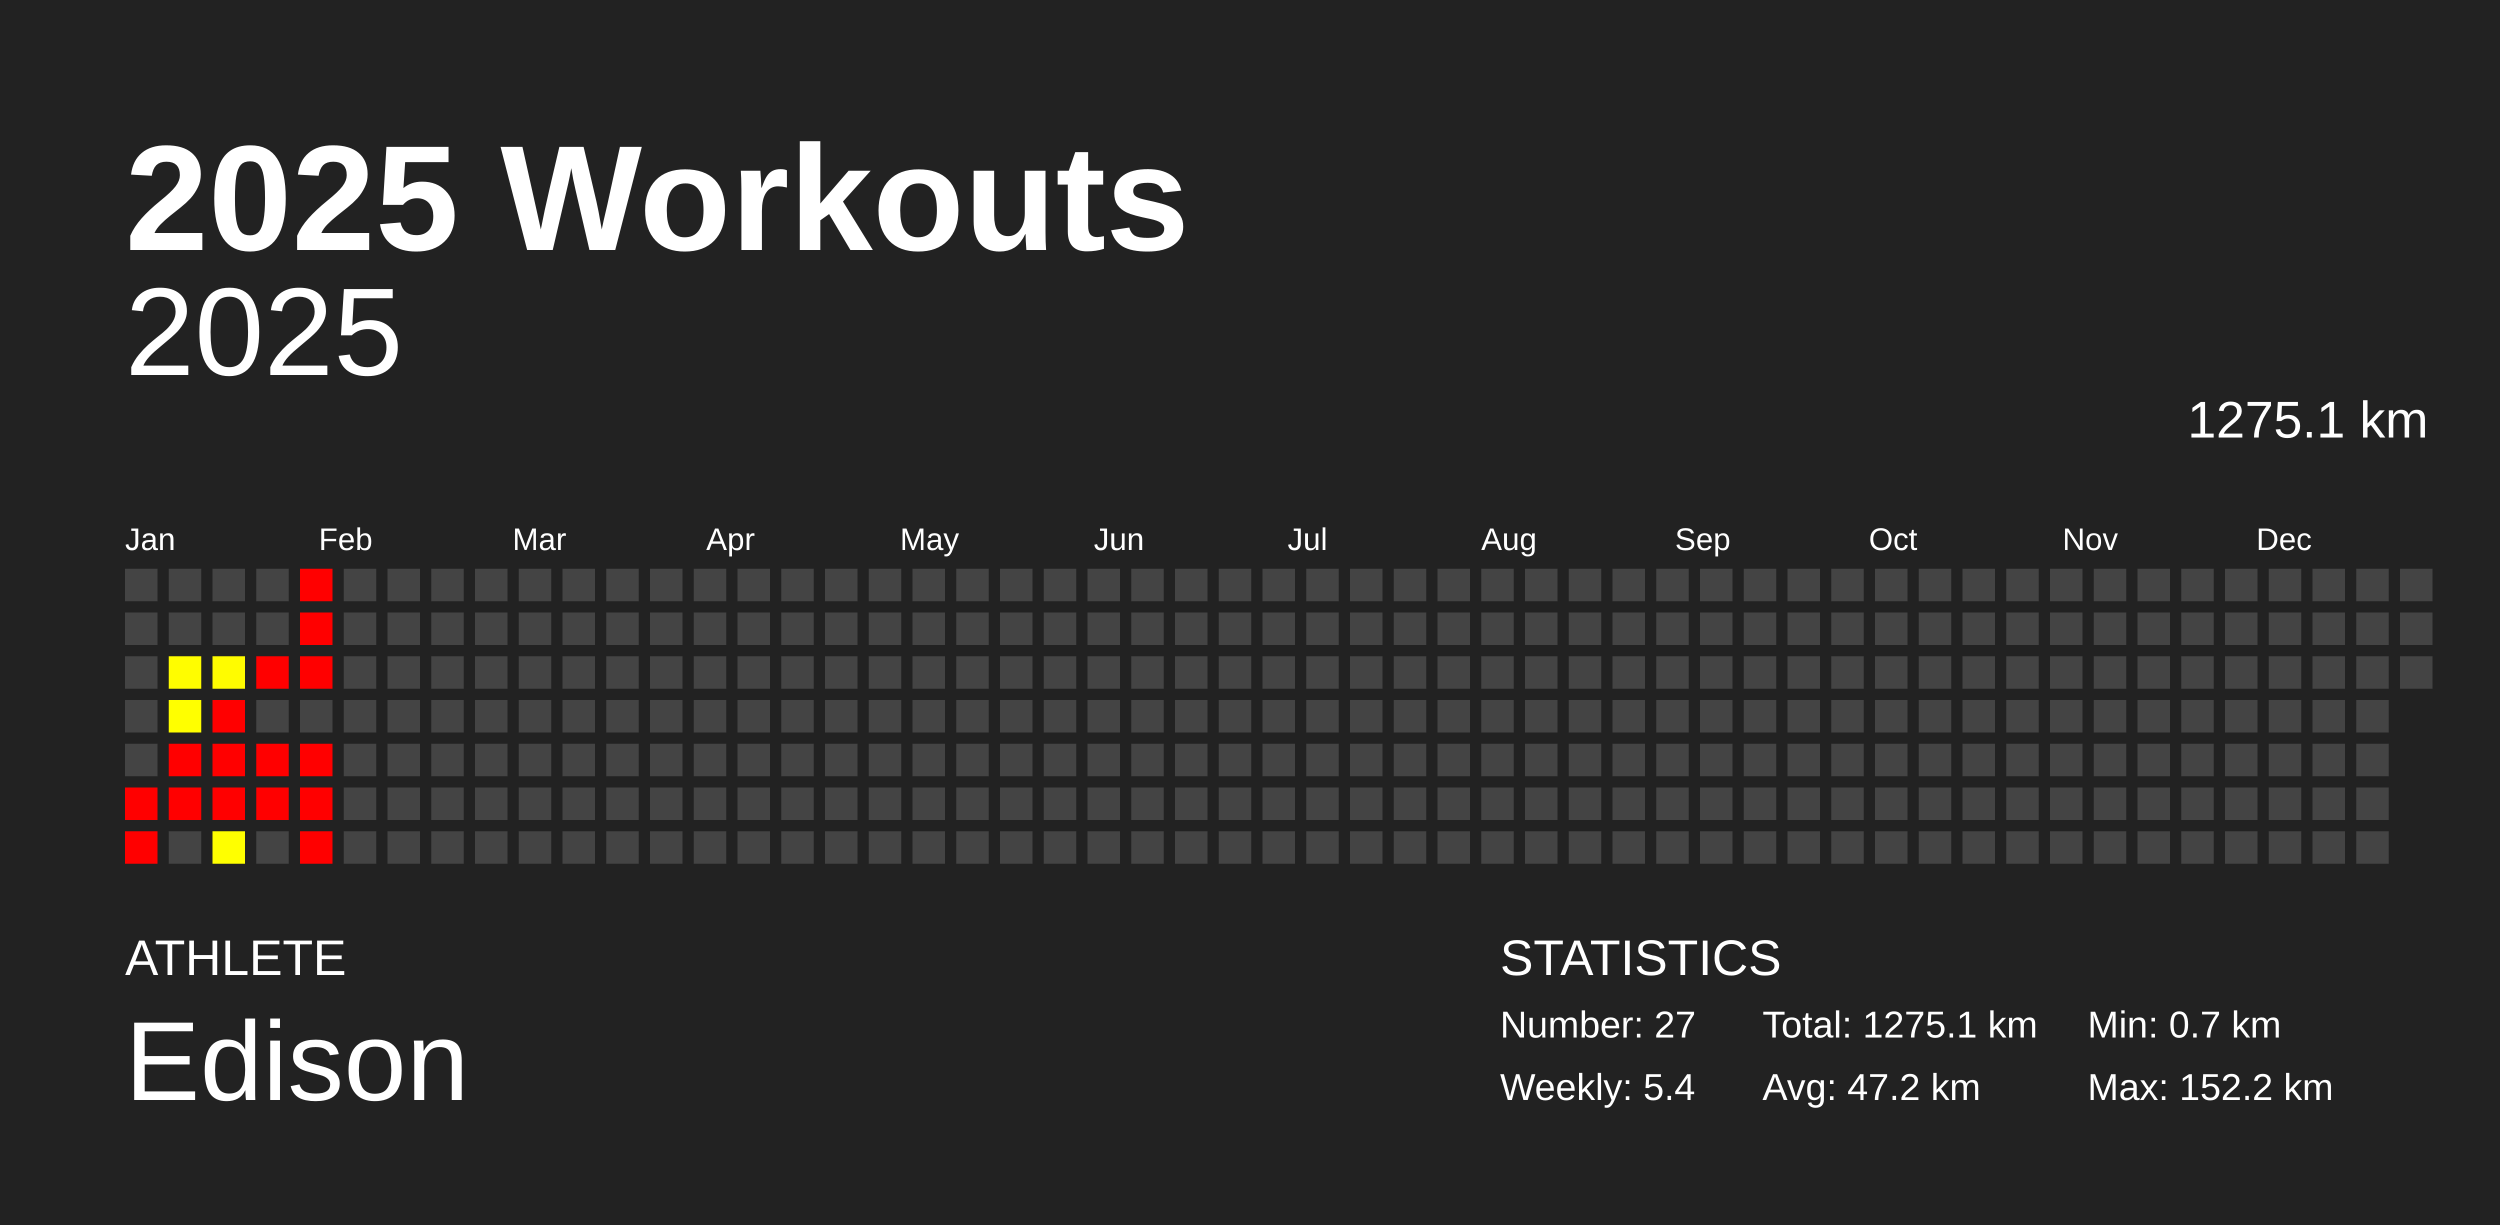
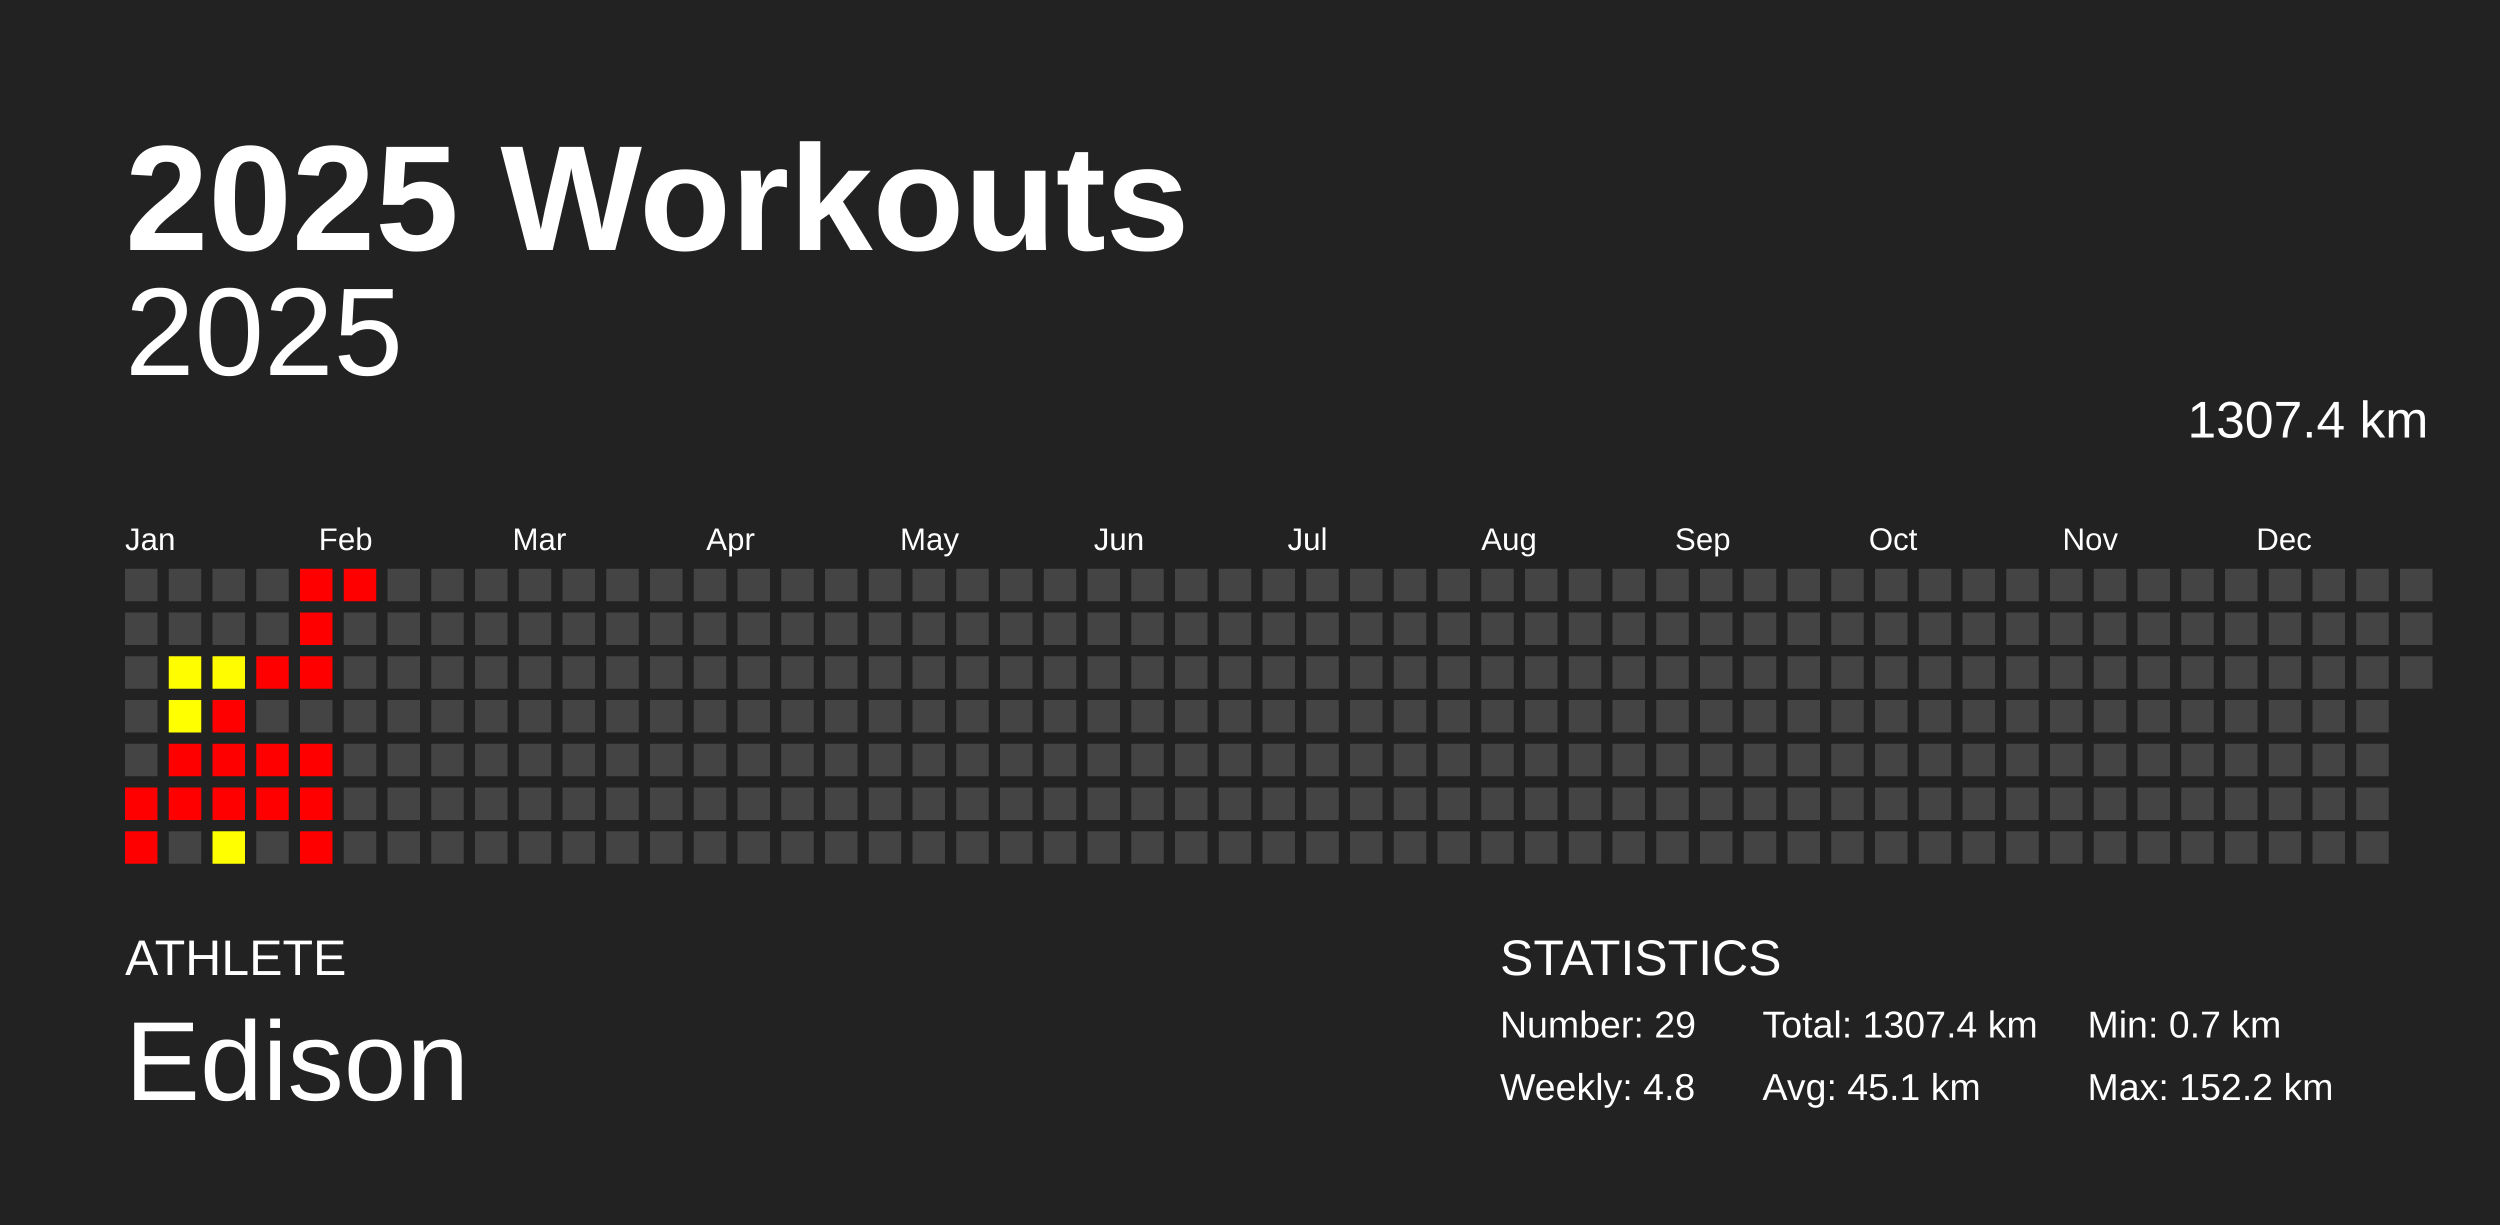
<svg xmlns="http://www.w3.org/2000/svg" baseProfile="full" height="98mm" version="1.1" viewBox="0,0,200,98" width="200mm">
  <defs />
  <rect fill="#222222" height="98" width="200" x="0" y="0" />
  <text fill="#FFFFFF" style="font-size:12px; font-family:Arial; font-weight:bold;" x="10" y="20">2025 Workouts</text>
  <text fill="#FFFFFF" style="font-size:4px; font-family:Arial" x="10" y="78">ATHLETE</text>
  <text fill="#FFFFFF" style="font-size:9px; font-family:Arial" x="10" y="88">Edison</text>
  <text fill="#FFFFFF" style="font-size:4px; font-family:Arial" x="120" y="78">STATISTICS</text>
-   <text fill="#FFFFFF" style="font-size:3px; font-family:Arial" x="120" y="83">Number: 27</text>
-   <text fill="#FFFFFF" style="font-size:3px; font-family:Arial" x="120" y="88">Weekly: 5.4</text>
-   <text fill="#FFFFFF" style="font-size:3px; font-family:Arial" x="141" y="83">Total: 1275.1 km</text>
-   <text fill="#FFFFFF" style="font-size:3px; font-family:Arial" x="141" y="88">Avg: 47.2 km</text>
+   <text fill="#FFFFFF" style="font-size:3px; font-family:Arial" x="120" y="83">Number: 29</text>
+   <text fill="#FFFFFF" style="font-size:3px; font-family:Arial" x="120" y="88">Weekly: 4.8</text>
+   <text fill="#FFFFFF" style="font-size:3px; font-family:Arial" x="141" y="83">Total: 1307.4 km</text>
+   <text fill="#FFFFFF" style="font-size:3px; font-family:Arial" x="141" y="88">Avg: 45.1 km</text>
  <text fill="#FFFFFF" style="font-size:3px; font-family:Arial" x="167" y="83">Min: 0.7 km</text>
  <text fill="#FFFFFF" style="font-size:3px; font-family:Arial" x="167" y="88">Max: 152.2 km</text>
  <text alignment-baseline="hanging" fill="#FFFFFF" style="font-size:10.0px; font-family:Arial;" x="10" y="30">2025</text>
-   <text alignment-baseline="hanging" fill="#FFFFFF" style="font-size:4.125px; font-family:Arial;" x="175" y="35">1275.1 km</text>
+   <text alignment-baseline="hanging" fill="#FFFFFF" style="font-size:4.125px; font-family:Arial;" x="175" y="35">1307.4 km</text>
  <text fill="#FFFFFF" style="font-size:2.5px; font-family:Arial" x="10.0" y="44">Jan</text>
  <text fill="#FFFFFF" style="font-size:2.5px; font-family:Arial" x="25.5" y="44">Feb</text>
  <text fill="#FFFFFF" style="font-size:2.5px; font-family:Arial" x="41.0" y="44">Mar</text>
  <text fill="#FFFFFF" style="font-size:2.5px; font-family:Arial" x="56.5" y="44">Apr</text>
  <text fill="#FFFFFF" style="font-size:2.5px; font-family:Arial" x="72.0" y="44">May</text>
  <text fill="#FFFFFF" style="font-size:2.5px; font-family:Arial" x="87.5" y="44">Jun</text>
  <text fill="#FFFFFF" style="font-size:2.5px; font-family:Arial" x="103.0" y="44">Jul</text>
  <text fill="#FFFFFF" style="font-size:2.5px; font-family:Arial" x="118.5" y="44">Aug</text>
  <text fill="#FFFFFF" style="font-size:2.5px; font-family:Arial" x="134.0" y="44">Sep</text>
  <text fill="#FFFFFF" style="font-size:2.5px; font-family:Arial" x="149.5" y="44">Oct</text>
  <text fill="#FFFFFF" style="font-size:2.5px; font-family:Arial" x="165.0" y="44">Nov</text>
  <text fill="#FFFFFF" style="font-size:2.5px; font-family:Arial" x="180.5" y="44">Dec</text>
  <rect fill="#444444" height="2.6" width="2.6" x="10.0" y="45.5" />
  <rect fill="#444444" height="2.6" width="2.6" x="10.0" y="49.0" />
  <rect fill="#444444" height="2.6" width="2.6" x="10.0" y="52.5" />
  <rect fill="#444444" height="2.6" width="2.6" x="10.0" y="56.0" />
  <rect fill="#444444" height="2.6" width="2.6" x="10.0" y="59.5" />
  <rect fill="red" height="2.6" width="2.6" x="10.0" y="63.0" />
  <rect fill="red" height="2.6" width="2.6" x="10.0" y="66.5" />
  <rect fill="#444444" height="2.6" width="2.6" x="13.5" y="45.5" />
  <rect fill="#444444" height="2.6" width="2.6" x="13.5" y="49.0" />
  <rect fill="#fffd00" height="2.6" width="2.6" x="13.5" y="52.5" />
  <rect fill="#ffff00" height="2.6" width="2.6" x="13.5" y="56.0" />
  <rect fill="red" height="2.6" width="2.6" x="13.5" y="59.5" />
  <rect fill="red" height="2.6" width="2.6" x="13.5" y="63.0" />
  <rect fill="#444444" height="2.6" width="2.6" x="13.5" y="66.5" />
  <rect fill="#444444" height="2.6" width="2.6" x="17.0" y="45.5" />
  <rect fill="#444444" height="2.6" width="2.6" x="17.0" y="49.0" />
  <rect fill="#fffc00" height="2.6" width="2.6" x="17.0" y="52.5" />
  <rect fill="red" height="2.6" width="2.6" x="17.0" y="56.0" />
  <rect fill="red" height="2.6" width="2.6" x="17.0" y="59.5" />
  <rect fill="red" height="2.6" width="2.6" x="17.0" y="63.0" />
  <rect fill="#ffff00" height="2.6" width="2.6" x="17.0" y="66.5" />
  <rect fill="#444444" height="2.6" width="2.6" x="20.5" y="45.5" />
  <rect fill="#444444" height="2.6" width="2.6" x="20.5" y="49.0" />
  <rect fill="red" height="2.6" width="2.6" x="20.5" y="52.5" />
  <rect fill="#444444" height="2.6" width="2.6" x="20.5" y="56.0" />
  <rect fill="red" height="2.6" width="2.6" x="20.5" y="59.5" />
  <rect fill="red" height="2.6" width="2.6" x="20.5" y="63.0" />
  <rect fill="#444444" height="2.6" width="2.6" x="20.5" y="66.5" />
  <rect fill="red" height="2.6" width="2.6" x="24.0" y="45.5" />
  <rect fill="red" height="2.6" width="2.6" x="24.0" y="49.0" />
  <rect fill="red" height="2.6" width="2.6" x="24.0" y="52.5" />
  <rect fill="#444444" height="2.6" width="2.6" x="24.0" y="56.0" />
  <rect fill="red" height="2.6" width="2.6" x="24.0" y="59.5" />
  <rect fill="red" height="2.6" width="2.6" x="24.0" y="63.0" />
  <rect fill="red" height="2.6" width="2.6" x="24.0" y="66.5" />
-   <rect fill="#444444" height="2.6" width="2.6" x="27.5" y="45.5" />
+   <rect fill="red" height="2.6" width="2.6" x="27.5" y="45.5" />
  <rect fill="#444444" height="2.6" width="2.6" x="27.5" y="49.0" />
  <rect fill="#444444" height="2.6" width="2.6" x="27.5" y="52.5" />
  <rect fill="#444444" height="2.6" width="2.6" x="27.5" y="56.0" />
  <rect fill="#444444" height="2.6" width="2.6" x="27.5" y="59.5" />
  <rect fill="#444444" height="2.6" width="2.6" x="27.5" y="63.0" />
  <rect fill="#444444" height="2.6" width="2.6" x="27.5" y="66.5" />
  <rect fill="#444444" height="2.6" width="2.6" x="31.0" y="45.5" />
  <rect fill="#444444" height="2.6" width="2.6" x="31.0" y="49.0" />
  <rect fill="#444444" height="2.6" width="2.6" x="31.0" y="52.5" />
  <rect fill="#444444" height="2.6" width="2.6" x="31.0" y="56.0" />
  <rect fill="#444444" height="2.6" width="2.6" x="31.0" y="59.5" />
  <rect fill="#444444" height="2.6" width="2.6" x="31.0" y="63.0" />
  <rect fill="#444444" height="2.6" width="2.6" x="31.0" y="66.5" />
  <rect fill="#444444" height="2.6" width="2.6" x="34.5" y="45.5" />
  <rect fill="#444444" height="2.6" width="2.6" x="34.5" y="49.0" />
  <rect fill="#444444" height="2.6" width="2.6" x="34.5" y="52.5" />
  <rect fill="#444444" height="2.6" width="2.6" x="34.5" y="56.0" />
  <rect fill="#444444" height="2.6" width="2.6" x="34.5" y="59.5" />
  <rect fill="#444444" height="2.6" width="2.6" x="34.5" y="63.0" />
  <rect fill="#444444" height="2.6" width="2.6" x="34.5" y="66.5" />
  <rect fill="#444444" height="2.6" width="2.6" x="38.0" y="45.5" />
  <rect fill="#444444" height="2.6" width="2.6" x="38.0" y="49.0" />
  <rect fill="#444444" height="2.6" width="2.6" x="38.0" y="52.5" />
  <rect fill="#444444" height="2.6" width="2.6" x="38.0" y="56.0" />
  <rect fill="#444444" height="2.6" width="2.6" x="38.0" y="59.5" />
  <rect fill="#444444" height="2.6" width="2.6" x="38.0" y="63.0" />
  <rect fill="#444444" height="2.6" width="2.6" x="38.0" y="66.5" />
  <rect fill="#444444" height="2.6" width="2.6" x="41.5" y="45.5" />
  <rect fill="#444444" height="2.6" width="2.6" x="41.5" y="49.0" />
  <rect fill="#444444" height="2.6" width="2.6" x="41.5" y="52.5" />
  <rect fill="#444444" height="2.6" width="2.6" x="41.5" y="56.0" />
  <rect fill="#444444" height="2.6" width="2.6" x="41.5" y="59.5" />
  <rect fill="#444444" height="2.6" width="2.6" x="41.5" y="63.0" />
  <rect fill="#444444" height="2.6" width="2.6" x="41.5" y="66.5" />
  <rect fill="#444444" height="2.6" width="2.6" x="45.0" y="45.5" />
  <rect fill="#444444" height="2.6" width="2.6" x="45.0" y="49.0" />
  <rect fill="#444444" height="2.6" width="2.6" x="45.0" y="52.5" />
  <rect fill="#444444" height="2.6" width="2.6" x="45.0" y="56.0" />
  <rect fill="#444444" height="2.6" width="2.6" x="45.0" y="59.5" />
  <rect fill="#444444" height="2.6" width="2.6" x="45.0" y="63.0" />
  <rect fill="#444444" height="2.6" width="2.6" x="45.0" y="66.5" />
  <rect fill="#444444" height="2.6" width="2.6" x="48.5" y="45.5" />
  <rect fill="#444444" height="2.6" width="2.6" x="48.5" y="49.0" />
  <rect fill="#444444" height="2.6" width="2.6" x="48.5" y="52.5" />
  <rect fill="#444444" height="2.6" width="2.6" x="48.5" y="56.0" />
  <rect fill="#444444" height="2.6" width="2.6" x="48.5" y="59.5" />
  <rect fill="#444444" height="2.6" width="2.6" x="48.5" y="63.0" />
  <rect fill="#444444" height="2.6" width="2.6" x="48.5" y="66.5" />
  <rect fill="#444444" height="2.6" width="2.6" x="52.0" y="45.5" />
  <rect fill="#444444" height="2.6" width="2.6" x="52.0" y="49.0" />
  <rect fill="#444444" height="2.6" width="2.6" x="52.0" y="52.5" />
  <rect fill="#444444" height="2.6" width="2.6" x="52.0" y="56.0" />
  <rect fill="#444444" height="2.6" width="2.6" x="52.0" y="59.5" />
  <rect fill="#444444" height="2.6" width="2.6" x="52.0" y="63.0" />
  <rect fill="#444444" height="2.6" width="2.6" x="52.0" y="66.5" />
  <rect fill="#444444" height="2.6" width="2.6" x="55.5" y="45.5" />
  <rect fill="#444444" height="2.6" width="2.6" x="55.5" y="49.0" />
  <rect fill="#444444" height="2.6" width="2.6" x="55.5" y="52.5" />
  <rect fill="#444444" height="2.6" width="2.6" x="55.5" y="56.0" />
  <rect fill="#444444" height="2.6" width="2.6" x="55.5" y="59.5" />
  <rect fill="#444444" height="2.6" width="2.6" x="55.5" y="63.0" />
  <rect fill="#444444" height="2.6" width="2.6" x="55.5" y="66.5" />
  <rect fill="#444444" height="2.6" width="2.6" x="59.0" y="45.5" />
  <rect fill="#444444" height="2.6" width="2.6" x="59.0" y="49.0" />
  <rect fill="#444444" height="2.6" width="2.6" x="59.0" y="52.5" />
  <rect fill="#444444" height="2.6" width="2.6" x="59.0" y="56.0" />
  <rect fill="#444444" height="2.6" width="2.6" x="59.0" y="59.5" />
  <rect fill="#444444" height="2.6" width="2.6" x="59.0" y="63.0" />
  <rect fill="#444444" height="2.6" width="2.6" x="59.0" y="66.5" />
  <rect fill="#444444" height="2.6" width="2.6" x="62.5" y="45.5" />
  <rect fill="#444444" height="2.6" width="2.6" x="62.5" y="49.0" />
  <rect fill="#444444" height="2.6" width="2.6" x="62.5" y="52.5" />
  <rect fill="#444444" height="2.6" width="2.6" x="62.5" y="56.0" />
  <rect fill="#444444" height="2.6" width="2.6" x="62.5" y="59.5" />
  <rect fill="#444444" height="2.6" width="2.6" x="62.5" y="63.0" />
  <rect fill="#444444" height="2.6" width="2.6" x="62.5" y="66.5" />
  <rect fill="#444444" height="2.6" width="2.6" x="66.0" y="45.5" />
  <rect fill="#444444" height="2.6" width="2.6" x="66.0" y="49.0" />
  <rect fill="#444444" height="2.6" width="2.6" x="66.0" y="52.5" />
  <rect fill="#444444" height="2.6" width="2.6" x="66.0" y="56.0" />
  <rect fill="#444444" height="2.6" width="2.6" x="66.0" y="59.5" />
  <rect fill="#444444" height="2.6" width="2.6" x="66.0" y="63.0" />
  <rect fill="#444444" height="2.6" width="2.6" x="66.0" y="66.5" />
  <rect fill="#444444" height="2.6" width="2.6" x="69.5" y="45.5" />
  <rect fill="#444444" height="2.6" width="2.6" x="69.5" y="49.0" />
  <rect fill="#444444" height="2.6" width="2.6" x="69.5" y="52.5" />
  <rect fill="#444444" height="2.6" width="2.6" x="69.5" y="56.0" />
  <rect fill="#444444" height="2.6" width="2.6" x="69.5" y="59.5" />
  <rect fill="#444444" height="2.6" width="2.6" x="69.5" y="63.0" />
  <rect fill="#444444" height="2.6" width="2.6" x="69.5" y="66.5" />
  <rect fill="#444444" height="2.6" width="2.6" x="73.0" y="45.5" />
  <rect fill="#444444" height="2.6" width="2.6" x="73.0" y="49.0" />
  <rect fill="#444444" height="2.6" width="2.6" x="73.0" y="52.5" />
  <rect fill="#444444" height="2.6" width="2.6" x="73.0" y="56.0" />
  <rect fill="#444444" height="2.6" width="2.6" x="73.0" y="59.5" />
  <rect fill="#444444" height="2.6" width="2.6" x="73.0" y="63.0" />
  <rect fill="#444444" height="2.6" width="2.6" x="73.0" y="66.5" />
  <rect fill="#444444" height="2.6" width="2.6" x="76.5" y="45.5" />
  <rect fill="#444444" height="2.6" width="2.6" x="76.5" y="49.0" />
  <rect fill="#444444" height="2.6" width="2.6" x="76.5" y="52.5" />
  <rect fill="#444444" height="2.6" width="2.6" x="76.5" y="56.0" />
  <rect fill="#444444" height="2.6" width="2.6" x="76.5" y="59.5" />
  <rect fill="#444444" height="2.6" width="2.6" x="76.5" y="63.0" />
  <rect fill="#444444" height="2.6" width="2.6" x="76.5" y="66.5" />
  <rect fill="#444444" height="2.6" width="2.6" x="80.0" y="45.5" />
  <rect fill="#444444" height="2.6" width="2.6" x="80.0" y="49.0" />
  <rect fill="#444444" height="2.6" width="2.6" x="80.0" y="52.5" />
  <rect fill="#444444" height="2.6" width="2.6" x="80.0" y="56.0" />
  <rect fill="#444444" height="2.6" width="2.6" x="80.0" y="59.5" />
  <rect fill="#444444" height="2.6" width="2.6" x="80.0" y="63.0" />
  <rect fill="#444444" height="2.6" width="2.6" x="80.0" y="66.5" />
  <rect fill="#444444" height="2.6" width="2.6" x="83.5" y="45.5" />
  <rect fill="#444444" height="2.6" width="2.6" x="83.5" y="49.0" />
  <rect fill="#444444" height="2.6" width="2.6" x="83.5" y="52.5" />
  <rect fill="#444444" height="2.6" width="2.6" x="83.5" y="56.0" />
  <rect fill="#444444" height="2.6" width="2.6" x="83.5" y="59.5" />
  <rect fill="#444444" height="2.6" width="2.6" x="83.5" y="63.0" />
  <rect fill="#444444" height="2.6" width="2.6" x="83.5" y="66.5" />
  <rect fill="#444444" height="2.6" width="2.6" x="87.0" y="45.5" />
  <rect fill="#444444" height="2.6" width="2.6" x="87.0" y="49.0" />
  <rect fill="#444444" height="2.6" width="2.6" x="87.0" y="52.5" />
  <rect fill="#444444" height="2.6" width="2.6" x="87.0" y="56.0" />
  <rect fill="#444444" height="2.6" width="2.6" x="87.0" y="59.5" />
  <rect fill="#444444" height="2.6" width="2.6" x="87.0" y="63.0" />
  <rect fill="#444444" height="2.6" width="2.6" x="87.0" y="66.5" />
  <rect fill="#444444" height="2.6" width="2.6" x="90.5" y="45.5" />
  <rect fill="#444444" height="2.6" width="2.6" x="90.5" y="49.0" />
  <rect fill="#444444" height="2.6" width="2.6" x="90.5" y="52.5" />
  <rect fill="#444444" height="2.6" width="2.6" x="90.5" y="56.0" />
  <rect fill="#444444" height="2.6" width="2.6" x="90.5" y="59.5" />
  <rect fill="#444444" height="2.6" width="2.6" x="90.5" y="63.0" />
  <rect fill="#444444" height="2.6" width="2.6" x="90.5" y="66.5" />
  <rect fill="#444444" height="2.6" width="2.6" x="94.0" y="45.5" />
  <rect fill="#444444" height="2.6" width="2.6" x="94.0" y="49.0" />
  <rect fill="#444444" height="2.6" width="2.6" x="94.0" y="52.5" />
  <rect fill="#444444" height="2.6" width="2.6" x="94.0" y="56.0" />
  <rect fill="#444444" height="2.6" width="2.6" x="94.0" y="59.5" />
  <rect fill="#444444" height="2.6" width="2.6" x="94.0" y="63.0" />
  <rect fill="#444444" height="2.6" width="2.6" x="94.0" y="66.5" />
  <rect fill="#444444" height="2.6" width="2.6" x="97.5" y="45.5" />
  <rect fill="#444444" height="2.6" width="2.6" x="97.5" y="49.0" />
  <rect fill="#444444" height="2.6" width="2.6" x="97.5" y="52.5" />
  <rect fill="#444444" height="2.6" width="2.6" x="97.5" y="56.0" />
  <rect fill="#444444" height="2.6" width="2.6" x="97.5" y="59.5" />
  <rect fill="#444444" height="2.6" width="2.6" x="97.5" y="63.0" />
  <rect fill="#444444" height="2.6" width="2.6" x="97.5" y="66.5" />
  <rect fill="#444444" height="2.6" width="2.6" x="101.0" y="45.5" />
  <rect fill="#444444" height="2.6" width="2.6" x="101.0" y="49.0" />
  <rect fill="#444444" height="2.6" width="2.6" x="101.0" y="52.5" />
  <rect fill="#444444" height="2.6" width="2.6" x="101.0" y="56.0" />
  <rect fill="#444444" height="2.6" width="2.6" x="101.0" y="59.5" />
  <rect fill="#444444" height="2.6" width="2.6" x="101.0" y="63.0" />
  <rect fill="#444444" height="2.6" width="2.6" x="101.0" y="66.5" />
  <rect fill="#444444" height="2.6" width="2.6" x="104.5" y="45.5" />
  <rect fill="#444444" height="2.6" width="2.6" x="104.5" y="49.0" />
  <rect fill="#444444" height="2.6" width="2.6" x="104.5" y="52.5" />
  <rect fill="#444444" height="2.6" width="2.6" x="104.5" y="56.0" />
  <rect fill="#444444" height="2.6" width="2.6" x="104.5" y="59.5" />
  <rect fill="#444444" height="2.6" width="2.6" x="104.5" y="63.0" />
  <rect fill="#444444" height="2.6" width="2.6" x="104.5" y="66.5" />
  <rect fill="#444444" height="2.6" width="2.6" x="108.0" y="45.5" />
  <rect fill="#444444" height="2.6" width="2.6" x="108.0" y="49.0" />
  <rect fill="#444444" height="2.6" width="2.6" x="108.0" y="52.5" />
  <rect fill="#444444" height="2.6" width="2.6" x="108.0" y="56.0" />
  <rect fill="#444444" height="2.6" width="2.6" x="108.0" y="59.5" />
  <rect fill="#444444" height="2.6" width="2.6" x="108.0" y="63.0" />
  <rect fill="#444444" height="2.6" width="2.6" x="108.0" y="66.5" />
  <rect fill="#444444" height="2.6" width="2.6" x="111.5" y="45.5" />
  <rect fill="#444444" height="2.6" width="2.6" x="111.5" y="49.0" />
  <rect fill="#444444" height="2.6" width="2.6" x="111.5" y="52.5" />
  <rect fill="#444444" height="2.6" width="2.6" x="111.5" y="56.0" />
  <rect fill="#444444" height="2.6" width="2.6" x="111.5" y="59.5" />
  <rect fill="#444444" height="2.6" width="2.6" x="111.5" y="63.0" />
  <rect fill="#444444" height="2.6" width="2.6" x="111.5" y="66.5" />
  <rect fill="#444444" height="2.6" width="2.6" x="115.0" y="45.5" />
  <rect fill="#444444" height="2.6" width="2.6" x="115.0" y="49.0" />
  <rect fill="#444444" height="2.6" width="2.6" x="115.0" y="52.5" />
  <rect fill="#444444" height="2.6" width="2.6" x="115.0" y="56.0" />
  <rect fill="#444444" height="2.6" width="2.6" x="115.0" y="59.5" />
  <rect fill="#444444" height="2.6" width="2.6" x="115.0" y="63.0" />
  <rect fill="#444444" height="2.6" width="2.6" x="115.0" y="66.5" />
  <rect fill="#444444" height="2.6" width="2.6" x="118.5" y="45.5" />
  <rect fill="#444444" height="2.6" width="2.6" x="118.5" y="49.0" />
  <rect fill="#444444" height="2.6" width="2.6" x="118.5" y="52.5" />
  <rect fill="#444444" height="2.6" width="2.6" x="118.5" y="56.0" />
  <rect fill="#444444" height="2.6" width="2.6" x="118.5" y="59.5" />
  <rect fill="#444444" height="2.6" width="2.6" x="118.5" y="63.0" />
  <rect fill="#444444" height="2.6" width="2.6" x="118.5" y="66.5" />
  <rect fill="#444444" height="2.6" width="2.6" x="122.0" y="45.5" />
  <rect fill="#444444" height="2.6" width="2.6" x="122.0" y="49.0" />
  <rect fill="#444444" height="2.6" width="2.6" x="122.0" y="52.5" />
  <rect fill="#444444" height="2.6" width="2.6" x="122.0" y="56.0" />
  <rect fill="#444444" height="2.6" width="2.6" x="122.0" y="59.5" />
  <rect fill="#444444" height="2.6" width="2.6" x="122.0" y="63.0" />
  <rect fill="#444444" height="2.6" width="2.6" x="122.0" y="66.5" />
  <rect fill="#444444" height="2.6" width="2.6" x="125.5" y="45.5" />
  <rect fill="#444444" height="2.6" width="2.6" x="125.5" y="49.0" />
  <rect fill="#444444" height="2.6" width="2.6" x="125.5" y="52.5" />
  <rect fill="#444444" height="2.6" width="2.6" x="125.5" y="56.0" />
  <rect fill="#444444" height="2.6" width="2.6" x="125.5" y="59.5" />
  <rect fill="#444444" height="2.6" width="2.6" x="125.5" y="63.0" />
  <rect fill="#444444" height="2.6" width="2.6" x="125.5" y="66.5" />
  <rect fill="#444444" height="2.6" width="2.6" x="129.0" y="45.5" />
  <rect fill="#444444" height="2.6" width="2.6" x="129.0" y="49.0" />
  <rect fill="#444444" height="2.6" width="2.6" x="129.0" y="52.5" />
  <rect fill="#444444" height="2.6" width="2.6" x="129.0" y="56.0" />
  <rect fill="#444444" height="2.6" width="2.6" x="129.0" y="59.5" />
  <rect fill="#444444" height="2.6" width="2.6" x="129.0" y="63.0" />
  <rect fill="#444444" height="2.6" width="2.6" x="129.0" y="66.5" />
  <rect fill="#444444" height="2.6" width="2.6" x="132.5" y="45.5" />
  <rect fill="#444444" height="2.6" width="2.6" x="132.5" y="49.0" />
  <rect fill="#444444" height="2.6" width="2.6" x="132.5" y="52.5" />
  <rect fill="#444444" height="2.6" width="2.6" x="132.5" y="56.0" />
  <rect fill="#444444" height="2.6" width="2.6" x="132.5" y="59.5" />
  <rect fill="#444444" height="2.6" width="2.6" x="132.5" y="63.0" />
  <rect fill="#444444" height="2.6" width="2.6" x="132.5" y="66.5" />
  <rect fill="#444444" height="2.6" width="2.6" x="136.0" y="45.5" />
  <rect fill="#444444" height="2.6" width="2.6" x="136.0" y="49.0" />
  <rect fill="#444444" height="2.6" width="2.6" x="136.0" y="52.5" />
  <rect fill="#444444" height="2.6" width="2.6" x="136.0" y="56.0" />
  <rect fill="#444444" height="2.6" width="2.6" x="136.0" y="59.5" />
  <rect fill="#444444" height="2.6" width="2.6" x="136.0" y="63.0" />
  <rect fill="#444444" height="2.6" width="2.6" x="136.0" y="66.5" />
  <rect fill="#444444" height="2.6" width="2.6" x="139.5" y="45.5" />
  <rect fill="#444444" height="2.6" width="2.6" x="139.5" y="49.0" />
  <rect fill="#444444" height="2.6" width="2.6" x="139.5" y="52.5" />
  <rect fill="#444444" height="2.6" width="2.6" x="139.5" y="56.0" />
  <rect fill="#444444" height="2.6" width="2.6" x="139.5" y="59.5" />
  <rect fill="#444444" height="2.6" width="2.6" x="139.5" y="63.0" />
  <rect fill="#444444" height="2.6" width="2.6" x="139.5" y="66.5" />
  <rect fill="#444444" height="2.6" width="2.6" x="143.0" y="45.5" />
  <rect fill="#444444" height="2.6" width="2.6" x="143.0" y="49.0" />
  <rect fill="#444444" height="2.6" width="2.6" x="143.0" y="52.5" />
  <rect fill="#444444" height="2.6" width="2.6" x="143.0" y="56.0" />
  <rect fill="#444444" height="2.6" width="2.6" x="143.0" y="59.5" />
  <rect fill="#444444" height="2.6" width="2.6" x="143.0" y="63.0" />
  <rect fill="#444444" height="2.6" width="2.6" x="143.0" y="66.5" />
  <rect fill="#444444" height="2.6" width="2.6" x="146.5" y="45.5" />
  <rect fill="#444444" height="2.6" width="2.6" x="146.5" y="49.0" />
  <rect fill="#444444" height="2.6" width="2.6" x="146.5" y="52.5" />
  <rect fill="#444444" height="2.6" width="2.6" x="146.5" y="56.0" />
  <rect fill="#444444" height="2.6" width="2.6" x="146.5" y="59.5" />
  <rect fill="#444444" height="2.6" width="2.6" x="146.5" y="63.0" />
  <rect fill="#444444" height="2.6" width="2.6" x="146.5" y="66.5" />
  <rect fill="#444444" height="2.6" width="2.6" x="150.0" y="45.5" />
  <rect fill="#444444" height="2.6" width="2.6" x="150.0" y="49.0" />
  <rect fill="#444444" height="2.6" width="2.6" x="150.0" y="52.5" />
  <rect fill="#444444" height="2.6" width="2.6" x="150.0" y="56.0" />
  <rect fill="#444444" height="2.6" width="2.6" x="150.0" y="59.5" />
  <rect fill="#444444" height="2.6" width="2.6" x="150.0" y="63.0" />
  <rect fill="#444444" height="2.6" width="2.6" x="150.0" y="66.5" />
  <rect fill="#444444" height="2.6" width="2.6" x="153.5" y="45.5" />
  <rect fill="#444444" height="2.6" width="2.6" x="153.5" y="49.0" />
  <rect fill="#444444" height="2.6" width="2.6" x="153.5" y="52.5" />
  <rect fill="#444444" height="2.6" width="2.6" x="153.5" y="56.0" />
  <rect fill="#444444" height="2.6" width="2.6" x="153.5" y="59.5" />
  <rect fill="#444444" height="2.6" width="2.6" x="153.5" y="63.0" />
  <rect fill="#444444" height="2.6" width="2.6" x="153.5" y="66.5" />
  <rect fill="#444444" height="2.6" width="2.6" x="157.0" y="45.5" />
  <rect fill="#444444" height="2.6" width="2.6" x="157.0" y="49.0" />
  <rect fill="#444444" height="2.6" width="2.6" x="157.0" y="52.5" />
  <rect fill="#444444" height="2.6" width="2.6" x="157.0" y="56.0" />
  <rect fill="#444444" height="2.6" width="2.6" x="157.0" y="59.5" />
  <rect fill="#444444" height="2.6" width="2.6" x="157.0" y="63.0" />
  <rect fill="#444444" height="2.6" width="2.6" x="157.0" y="66.5" />
  <rect fill="#444444" height="2.6" width="2.6" x="160.5" y="45.5" />
  <rect fill="#444444" height="2.6" width="2.6" x="160.5" y="49.0" />
  <rect fill="#444444" height="2.6" width="2.6" x="160.5" y="52.5" />
  <rect fill="#444444" height="2.6" width="2.6" x="160.5" y="56.0" />
  <rect fill="#444444" height="2.6" width="2.6" x="160.5" y="59.5" />
  <rect fill="#444444" height="2.6" width="2.6" x="160.5" y="63.0" />
  <rect fill="#444444" height="2.6" width="2.6" x="160.5" y="66.5" />
  <rect fill="#444444" height="2.6" width="2.6" x="164.0" y="45.5" />
  <rect fill="#444444" height="2.6" width="2.6" x="164.0" y="49.0" />
  <rect fill="#444444" height="2.6" width="2.6" x="164.0" y="52.5" />
  <rect fill="#444444" height="2.6" width="2.6" x="164.0" y="56.0" />
  <rect fill="#444444" height="2.6" width="2.6" x="164.0" y="59.5" />
  <rect fill="#444444" height="2.6" width="2.6" x="164.0" y="63.0" />
  <rect fill="#444444" height="2.6" width="2.6" x="164.0" y="66.5" />
  <rect fill="#444444" height="2.6" width="2.6" x="167.5" y="45.5" />
  <rect fill="#444444" height="2.6" width="2.6" x="167.5" y="49.0" />
  <rect fill="#444444" height="2.6" width="2.6" x="167.5" y="52.5" />
  <rect fill="#444444" height="2.6" width="2.6" x="167.5" y="56.0" />
  <rect fill="#444444" height="2.6" width="2.6" x="167.5" y="59.5" />
  <rect fill="#444444" height="2.6" width="2.6" x="167.5" y="63.0" />
  <rect fill="#444444" height="2.6" width="2.6" x="167.5" y="66.5" />
  <rect fill="#444444" height="2.6" width="2.6" x="171.0" y="45.5" />
  <rect fill="#444444" height="2.6" width="2.6" x="171.0" y="49.0" />
  <rect fill="#444444" height="2.6" width="2.6" x="171.0" y="52.5" />
  <rect fill="#444444" height="2.6" width="2.6" x="171.0" y="56.0" />
  <rect fill="#444444" height="2.6" width="2.6" x="171.0" y="59.5" />
  <rect fill="#444444" height="2.6" width="2.6" x="171.0" y="63.0" />
  <rect fill="#444444" height="2.6" width="2.6" x="171.0" y="66.5" />
  <rect fill="#444444" height="2.6" width="2.6" x="174.5" y="45.5" />
  <rect fill="#444444" height="2.6" width="2.6" x="174.5" y="49.0" />
  <rect fill="#444444" height="2.6" width="2.6" x="174.5" y="52.5" />
  <rect fill="#444444" height="2.6" width="2.6" x="174.5" y="56.0" />
  <rect fill="#444444" height="2.6" width="2.6" x="174.5" y="59.5" />
  <rect fill="#444444" height="2.6" width="2.6" x="174.5" y="63.0" />
  <rect fill="#444444" height="2.6" width="2.6" x="174.5" y="66.5" />
  <rect fill="#444444" height="2.6" width="2.6" x="178.0" y="45.5" />
  <rect fill="#444444" height="2.6" width="2.6" x="178.0" y="49.0" />
  <rect fill="#444444" height="2.6" width="2.6" x="178.0" y="52.5" />
  <rect fill="#444444" height="2.6" width="2.6" x="178.0" y="56.0" />
  <rect fill="#444444" height="2.6" width="2.6" x="178.0" y="59.5" />
  <rect fill="#444444" height="2.6" width="2.6" x="178.0" y="63.0" />
  <rect fill="#444444" height="2.6" width="2.6" x="178.0" y="66.5" />
  <rect fill="#444444" height="2.6" width="2.6" x="181.5" y="45.5" />
  <rect fill="#444444" height="2.6" width="2.6" x="181.5" y="49.0" />
  <rect fill="#444444" height="2.6" width="2.6" x="181.5" y="52.5" />
  <rect fill="#444444" height="2.6" width="2.6" x="181.5" y="56.0" />
  <rect fill="#444444" height="2.6" width="2.6" x="181.5" y="59.5" />
  <rect fill="#444444" height="2.6" width="2.6" x="181.5" y="63.0" />
  <rect fill="#444444" height="2.6" width="2.6" x="181.5" y="66.5" />
  <rect fill="#444444" height="2.6" width="2.6" x="185.0" y="45.5" />
  <rect fill="#444444" height="2.6" width="2.6" x="185.0" y="49.0" />
  <rect fill="#444444" height="2.6" width="2.6" x="185.0" y="52.5" />
  <rect fill="#444444" height="2.6" width="2.6" x="185.0" y="56.0" />
  <rect fill="#444444" height="2.6" width="2.6" x="185.0" y="59.5" />
  <rect fill="#444444" height="2.6" width="2.6" x="185.0" y="63.0" />
  <rect fill="#444444" height="2.6" width="2.6" x="185.0" y="66.5" />
  <rect fill="#444444" height="2.6" width="2.6" x="188.5" y="45.5" />
  <rect fill="#444444" height="2.6" width="2.6" x="188.5" y="49.0" />
  <rect fill="#444444" height="2.6" width="2.6" x="188.5" y="52.5" />
  <rect fill="#444444" height="2.6" width="2.6" x="188.5" y="56.0" />
  <rect fill="#444444" height="2.6" width="2.6" x="188.5" y="59.5" />
  <rect fill="#444444" height="2.6" width="2.6" x="188.5" y="63.0" />
  <rect fill="#444444" height="2.6" width="2.6" x="188.5" y="66.5" />
  <rect fill="#444444" height="2.6" width="2.6" x="192.0" y="45.5" />
  <rect fill="#444444" height="2.6" width="2.6" x="192.0" y="49.0" />
  <rect fill="#444444" height="2.6" width="2.6" x="192.0" y="52.5" />
</svg>
